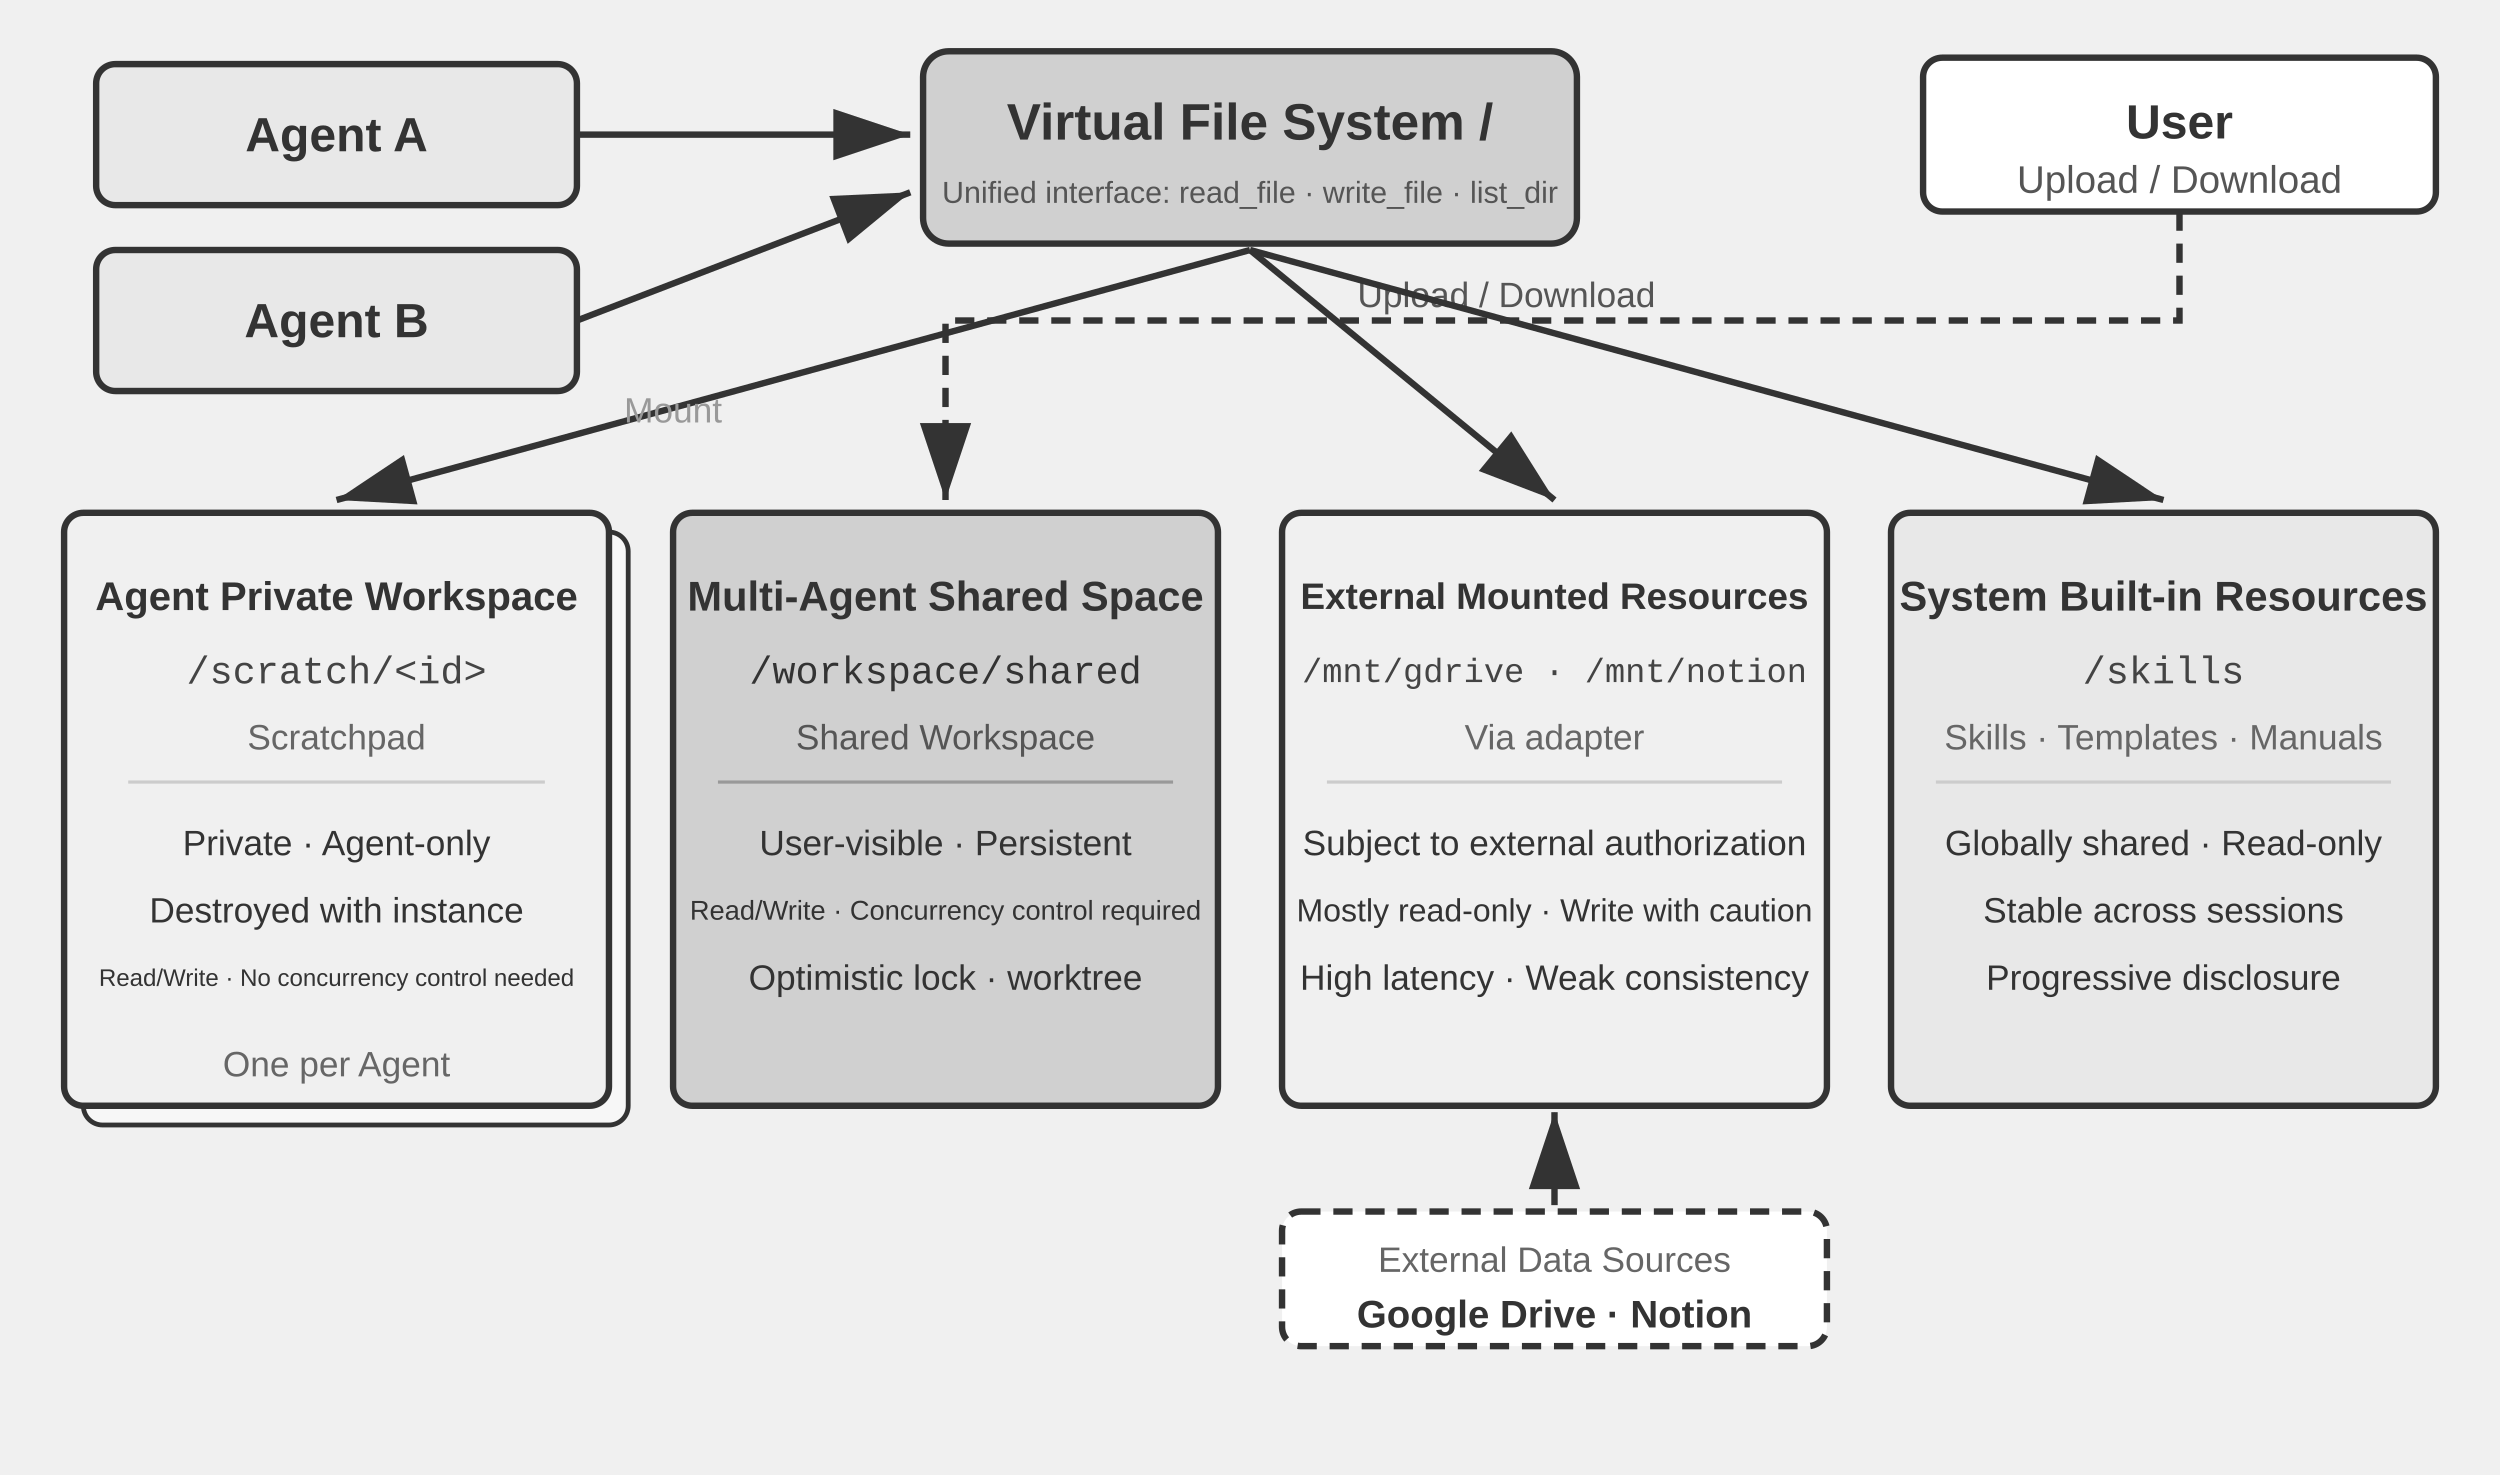
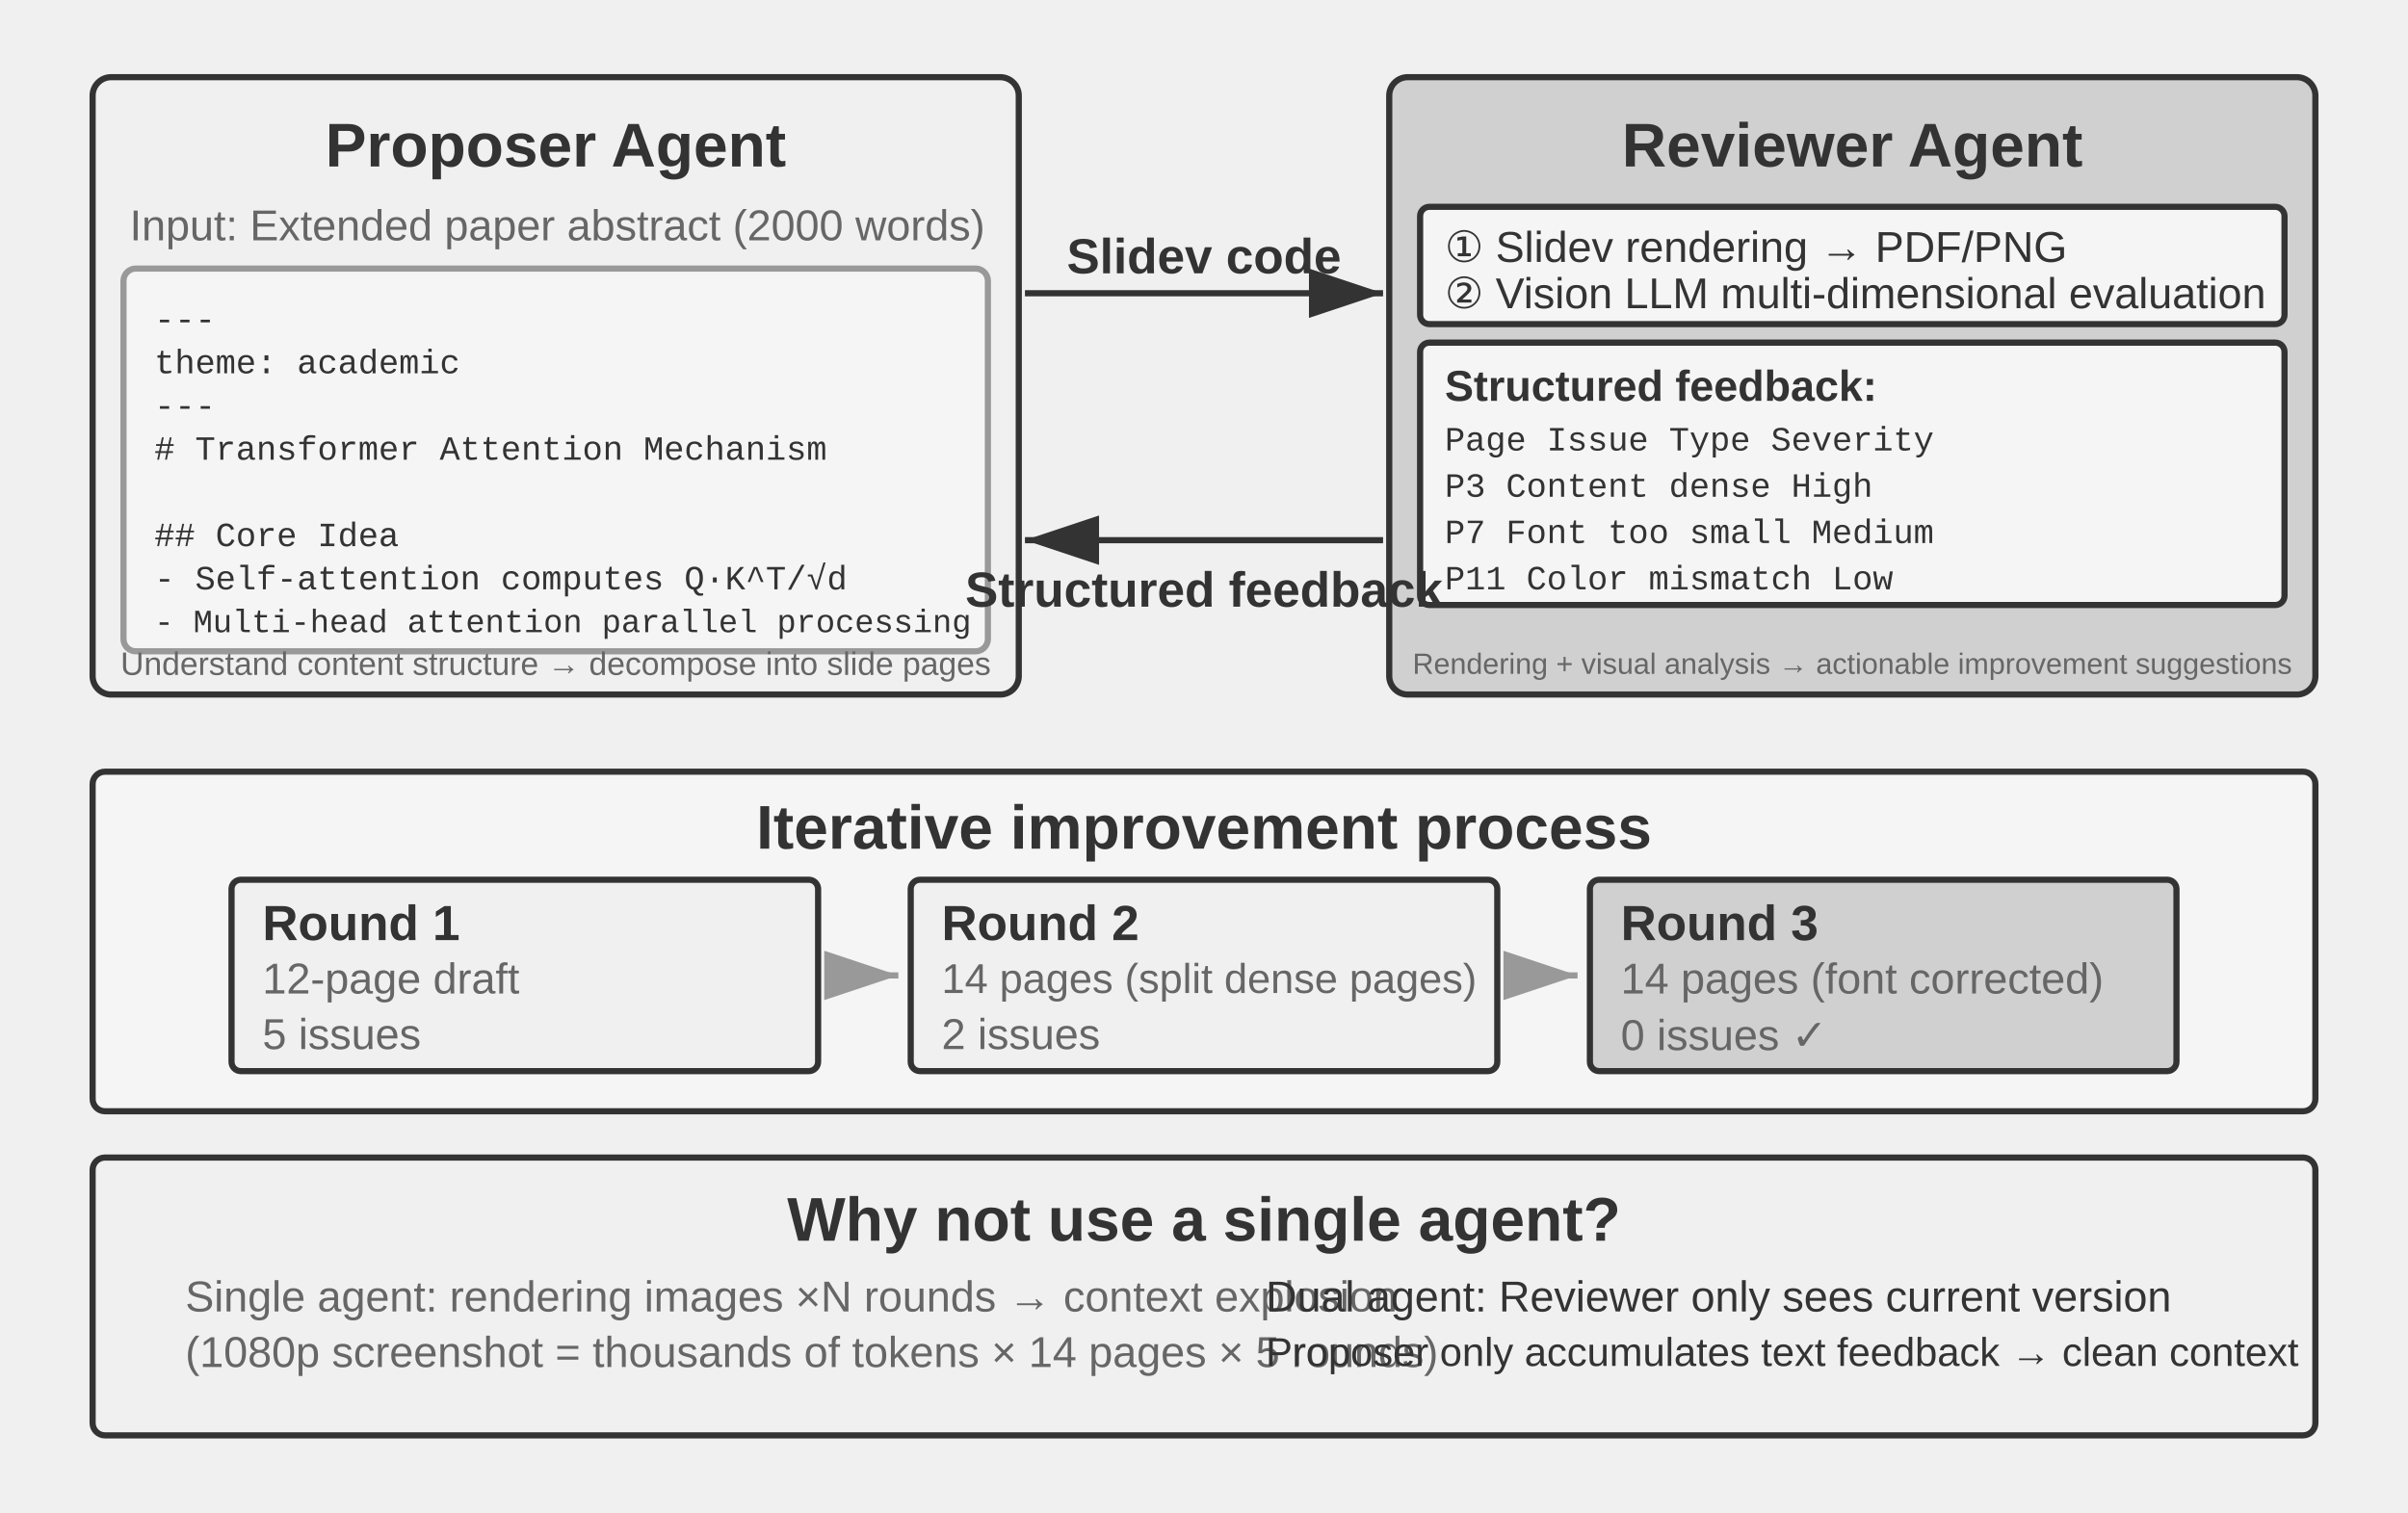
- <svg xmlns="http://www.w3.org/2000/svg" viewBox="0 40 780 460" width="780" height="460" style="background:#ffffff">
+ <svg xmlns="http://www.w3.org/2000/svg" viewBox="0 40 780 490" width="780" height="490" style="background:#ffffff">
  <defs>
    <marker id="ah" markerWidth="12" markerHeight="8" refX="12" refY="4" orient="auto">
      <polygon points="0 0, 12 4, 0 8" fill="#333333" />
    </marker>
    <marker id="ah-light" markerWidth="12" markerHeight="8" refX="12" refY="4" orient="auto">
      <polygon points="0 0, 12 4, 0 8" fill="#999999" />
    </marker>
  </defs>
-   <rect x="30" y="60" width="150" height="44" rx="6" fill="#e8e8e8" stroke="#333333" stroke-width="2" />
-   <text x="105" y="82" font-family="Arial, 'Helvetica Neue', Helvetica, 'PingFang SC', 'Microsoft YaHei', sans-serif" font-size="15" fill="#333333" text-anchor="middle" dominant-baseline="central" font-weight="bold">Agent A</text>
-   <rect x="30" y="118" width="150" height="44" rx="6" fill="#e8e8e8" stroke="#333333" stroke-width="2" />
-   <text x="105" y="140" font-family="Arial, 'Helvetica Neue', Helvetica, 'PingFang SC', 'Microsoft YaHei', sans-serif" font-size="15" fill="#333333" text-anchor="middle" dominant-baseline="central" font-weight="bold">Agent B</text>
-   <rect x="288" y="56" width="204" height="60" rx="8" fill="#d0d0d0" stroke="#333333" stroke-width="2" />
-   <text x="390" y="78" font-family="Arial, 'Helvetica Neue', Helvetica, 'PingFang SC', 'Microsoft YaHei', sans-serif" font-size="16" fill="#333333" text-anchor="middle" dominant-baseline="central" font-weight="bold">Virtual File System  /</text>
-   <text x="390" y="100" font-family="Arial, 'Helvetica Neue', Helvetica, 'PingFang SC', 'Microsoft YaHei', sans-serif" font-size="9.5" fill="#555555" text-anchor="middle" dominant-baseline="central">Unified interface: read_file · write_file · list_dir</text>
-   <rect x="600" y="58" width="160" height="48" rx="6" fill="#ffffff" stroke="#333333" stroke-width="2" />
-   <text x="680" y="78" font-family="Arial, 'Helvetica Neue', Helvetica, 'PingFang SC', 'Microsoft YaHei', sans-serif" font-size="15" fill="#333333" text-anchor="middle" dominant-baseline="central" font-weight="bold">User</text>
-   <text x="680" y="96" font-family="Arial, 'Helvetica Neue', Helvetica, 'PingFang SC', 'Microsoft YaHei', sans-serif" font-size="12" fill="#555555" text-anchor="middle" dominant-baseline="central">Upload / Download</text>
-   <line x1="180" y1="82" x2="284" y2="82" stroke="#333333" stroke-width="2" marker-end="url(#ah)" />
-   <line x1="180" y1="140" x2="284" y2="100" stroke="#333333" stroke-width="2" marker-end="url(#ah)" />
-   <polyline points="680,106 680,140 295,140 295,196" fill="none" stroke="#333333" stroke-width="2" stroke-dasharray="6,4" marker-end="url(#ah)" />
-   <text x="470" y="132" font-family="Arial, 'Helvetica Neue', Helvetica, 'PingFang SC', 'Microsoft YaHei', sans-serif" font-size="11" fill="#555555" text-anchor="middle" dominant-baseline="central">Upload / Download</text>
-   <line x1="390" y1="118" x2="105" y2="196" stroke="#333333" stroke-width="2" marker-end="url(#ah)" />
-   <line x1="390" y1="118" x2="485" y2="196" stroke="#333333" stroke-width="2" marker-end="url(#ah)" />
-   <line x1="390" y1="118" x2="675" y2="196" stroke="#333333" stroke-width="2" marker-end="url(#ah)" />
-   <text x="210" y="168" font-family="Arial, 'Helvetica Neue', Helvetica, 'PingFang SC', 'Microsoft YaHei', sans-serif" font-size="11" fill="#999999" text-anchor="middle" dominant-baseline="central">Mount</text>
-   <rect x="26" y="206" width="170" height="185" rx="6" fill="#f7f7f7" stroke="#333333" stroke-width="1.5" />
-   <rect x="20" y="200" width="170" height="185" rx="6" fill="#f0f0f0" stroke="#333333" stroke-width="2" />
-   <text x="105" y="226" font-family="Arial, 'Helvetica Neue', Helvetica, 'PingFang SC', 'Microsoft YaHei', sans-serif" font-size="12.5" fill="#333333" text-anchor="middle" dominant-baseline="central" font-weight="bold">Agent Private Workspace</text>
-   <text x="105" y="250" font-family="'Courier New', Courier, monospace" font-size="12" fill="#444444" text-anchor="middle" dominant-baseline="central">/scratch/&lt;id&gt;</text>
-   <text x="105" y="270" font-family="Arial, 'Helvetica Neue', Helvetica, 'PingFang SC', 'Microsoft YaHei', sans-serif" font-size="11" fill="#666666" text-anchor="middle" dominant-baseline="central">Scratchpad</text>
-   <line x1="40" y1="284" x2="170" y2="284" stroke="#cccccc" stroke-width="1" />
-   <text x="105" y="303" font-family="Arial, 'Helvetica Neue', Helvetica, 'PingFang SC', 'Microsoft YaHei', sans-serif" font-size="11" fill="#333333" text-anchor="middle" dominant-baseline="central">Private · Agent-only</text>
-   <text x="105" y="324" font-family="Arial, 'Helvetica Neue', Helvetica, 'PingFang SC', 'Microsoft YaHei', sans-serif" font-size="11" fill="#333333" text-anchor="middle" dominant-baseline="central">Destroyed with instance</text>
-   <text x="105" y="345" font-family="Arial, 'Helvetica Neue', Helvetica, 'PingFang SC', 'Microsoft YaHei', sans-serif" font-size="7.5" fill="#333333" text-anchor="middle" dominant-baseline="central">Read/Write · No concurrency control needed</text>
-   <text x="105" y="372" font-family="Arial, 'Helvetica Neue', Helvetica, 'PingFang SC', 'Microsoft YaHei', sans-serif" font-size="11" fill="#666666" text-anchor="middle" dominant-baseline="central">One per Agent</text>
-   <rect x="210" y="200" width="170" height="185" rx="6" fill="#d0d0d0" stroke="#333333" stroke-width="2" />
-   <text x="295" y="226" font-family="Arial, 'Helvetica Neue', Helvetica, 'PingFang SC', 'Microsoft YaHei', sans-serif" font-size="13" fill="#333333" text-anchor="middle" dominant-baseline="central" font-weight="bold">Multi-Agent Shared Space</text>
-   <text x="295" y="250" font-family="'Courier New', Courier, monospace" font-size="12" fill="#333333" text-anchor="middle" dominant-baseline="central">/workspace/shared</text>
-   <text x="295" y="270" font-family="Arial, 'Helvetica Neue', Helvetica, 'PingFang SC', 'Microsoft YaHei', sans-serif" font-size="11" fill="#555555" text-anchor="middle" dominant-baseline="central">Shared Workspace</text>
-   <line x1="224" y1="284" x2="366" y2="284" stroke="#999999" stroke-width="1" />
-   <text x="295" y="303" font-family="Arial, 'Helvetica Neue', Helvetica, 'PingFang SC', 'Microsoft YaHei', sans-serif" font-size="11" fill="#333333" text-anchor="middle" dominant-baseline="central">User-visible · Persistent</text>
-   <text x="295" y="324" font-family="Arial, 'Helvetica Neue', Helvetica, 'PingFang SC', 'Microsoft YaHei', sans-serif" font-size="8.5" fill="#333333" text-anchor="middle" dominant-baseline="central">Read/Write · Concurrency control required</text>
-   <text x="295" y="345" font-family="Arial, 'Helvetica Neue', Helvetica, 'PingFang SC', 'Microsoft YaHei', sans-serif" font-size="11" fill="#333333" text-anchor="middle" dominant-baseline="central">Optimistic lock · worktree</text>
-   <rect x="400" y="200" width="170" height="185" rx="6" fill="#f0f0f0" stroke="#333333" stroke-width="2" />
-   <text x="485" y="226" font-family="Arial, 'Helvetica Neue', Helvetica, 'PingFang SC', 'Microsoft YaHei', sans-serif" font-size="11.5" fill="#333333" text-anchor="middle" dominant-baseline="central" font-weight="bold">External Mounted Resources</text>
-   <text x="485" y="250" font-family="'Courier New', Courier, monospace" font-size="10.5" fill="#444444" text-anchor="middle" dominant-baseline="central">/mnt/gdrive · /mnt/notion</text>
-   <text x="485" y="270" font-family="Arial, 'Helvetica Neue', Helvetica, 'PingFang SC', 'Microsoft YaHei', sans-serif" font-size="11" fill="#666666" text-anchor="middle" dominant-baseline="central">Via adapter</text>
-   <line x1="414" y1="284" x2="556" y2="284" stroke="#cccccc" stroke-width="1" />
-   <text x="485" y="303" font-family="Arial, 'Helvetica Neue', Helvetica, 'PingFang SC', 'Microsoft YaHei', sans-serif" font-size="11" fill="#333333" text-anchor="middle" dominant-baseline="central">Subject to external authorization</text>
-   <text x="485" y="324" font-family="Arial, 'Helvetica Neue', Helvetica, 'PingFang SC', 'Microsoft YaHei', sans-serif" font-size="10" fill="#333333" text-anchor="middle" dominant-baseline="central">Mostly read-only · Write with caution</text>
-   <text x="485" y="345" font-family="Arial, 'Helvetica Neue', Helvetica, 'PingFang SC', 'Microsoft YaHei', sans-serif" font-size="11" fill="#333333" text-anchor="middle" dominant-baseline="central">High latency · Weak consistency</text>
-   <rect x="590" y="200" width="170" height="185" rx="6" fill="#e8e8e8" stroke="#333333" stroke-width="2" />
-   <text x="675" y="226" font-family="Arial, 'Helvetica Neue', Helvetica, 'PingFang SC', 'Microsoft YaHei', sans-serif" font-size="13" fill="#333333" text-anchor="middle" dominant-baseline="central" font-weight="bold">System Built-in Resources</text>
-   <text x="675" y="250" font-family="'Courier New', Courier, monospace" font-size="12" fill="#444444" text-anchor="middle" dominant-baseline="central">/skills</text>
-   <text x="675" y="270" font-family="Arial, 'Helvetica Neue', Helvetica, 'PingFang SC', 'Microsoft YaHei', sans-serif" font-size="11" fill="#666666" text-anchor="middle" dominant-baseline="central">Skills · Templates · Manuals</text>
-   <line x1="604" y1="284" x2="746" y2="284" stroke="#cccccc" stroke-width="1" />
-   <text x="675" y="303" font-family="Arial, 'Helvetica Neue', Helvetica, 'PingFang SC', 'Microsoft YaHei', sans-serif" font-size="11" fill="#333333" text-anchor="middle" dominant-baseline="central">Globally shared · Read-only</text>
-   <text x="675" y="324" font-family="Arial, 'Helvetica Neue', Helvetica, 'PingFang SC', 'Microsoft YaHei', sans-serif" font-size="11" fill="#333333" text-anchor="middle" dominant-baseline="central">Stable across sessions</text>
-   <text x="675" y="345" font-family="Arial, 'Helvetica Neue', Helvetica, 'PingFang SC', 'Microsoft YaHei', sans-serif" font-size="11" fill="#333333" text-anchor="middle" dominant-baseline="central">Progressive disclosure</text>
-   <rect x="400" y="418" width="170" height="42" rx="6" fill="#ffffff" stroke="#333333" stroke-width="2" stroke-dasharray="6,4" />
-   <text x="485" y="433" font-family="Arial, 'Helvetica Neue', Helvetica, 'PingFang SC', 'Microsoft YaHei', sans-serif" font-size="11" fill="#666666" text-anchor="middle" dominant-baseline="central">External Data Sources</text>
-   <text x="485" y="450" font-family="Arial, 'Helvetica Neue', Helvetica, 'PingFang SC', 'Microsoft YaHei', sans-serif" font-size="12" fill="#333333" text-anchor="middle" dominant-baseline="central" font-weight="bold">Google Drive · Notion</text>
-   <line x1="485" y1="416" x2="485" y2="387" stroke="#333333" stroke-width="2" marker-end="url(#ah)" />
+   <rect x="30" y="65" width="300" height="200" rx="6" fill="#f0f0f0" stroke="#333333" stroke-width="2" />
+   <text x="180" y="87" font-family="Arial, 'Helvetica Neue', Helvetica, 'PingFang SC', 'Microsoft YaHei', sans-serif" font-size="20" fill="#333333" text-anchor="middle" dominant-baseline="central" font-weight="bold">Proposer Agent</text>
+   <text x="42" y="113" font-family="Arial, 'Helvetica Neue', Helvetica, 'PingFang SC', 'Microsoft YaHei', sans-serif" font-size="14" fill="#666666" text-anchor="start" dominant-baseline="central" font-weight="normal">Input: Extended paper abstract (2000 words)</text>
+   <rect x="40" y="127" width="280" height="124" rx="4" fill="#f5f5f5" stroke="#999999" stroke-width="2" />
+   <text x="50" y="144.0" font-family="'Courier New', Courier, monospace" font-size="11" fill="#333333" text-anchor="start" dominant-baseline="central">---</text>
+   <text x="50" y="158.0" font-family="'Courier New', Courier, monospace" font-size="11" fill="#333333" text-anchor="start" dominant-baseline="central">theme: academic</text>
+   <text x="50" y="172.0" font-family="'Courier New', Courier, monospace" font-size="11" fill="#333333" text-anchor="start" dominant-baseline="central">---</text>
+   <text x="50" y="186.0" font-family="'Courier New', Courier, monospace" font-size="11" fill="#333333" text-anchor="start" dominant-baseline="central"># Transformer Attention Mechanism</text>
+   <text x="50" y="200.0" font-family="'Courier New', Courier, monospace" font-size="11" fill="#333333" text-anchor="start" dominant-baseline="central" />
+   <text x="50" y="214.0" font-family="'Courier New', Courier, monospace" font-size="11" fill="#333333" text-anchor="start" dominant-baseline="central">## Core Idea</text>
+   <text x="50" y="228.0" font-family="'Courier New', Courier, monospace" font-size="11" fill="#333333" text-anchor="start" dominant-baseline="central">- Self-attention computes Q·K^T/√d</text>
+   <text x="50" y="242.0" font-family="'Courier New', Courier, monospace" font-size="10.5" fill="#333333" text-anchor="start" dominant-baseline="central">- Multi-head attention parallel processing</text>
+   <text x="180" y="255" font-family="Arial, 'Helvetica Neue', Helvetica, 'PingFang SC', 'Microsoft YaHei', sans-serif" font-size="10.5" fill="#666666" text-anchor="middle" dominant-baseline="central" font-weight="normal">Understand content structure → decompose into slide pages</text>
+   <rect x="450" y="65" width="300" height="200" rx="6" fill="#d0d0d0" stroke="#333333" stroke-width="2" />
+   <text x="600" y="87" font-family="Arial, 'Helvetica Neue', Helvetica, 'PingFang SC', 'Microsoft YaHei', sans-serif" font-size="20" fill="#333333" text-anchor="middle" dominant-baseline="central" font-weight="bold">Reviewer Agent</text>
+   <rect x="460" y="107" width="280" height="38" rx="3" fill="#f5f5f5" stroke="#333333" stroke-width="2" />
+   <text x="468" y="120" font-family="Arial, 'Helvetica Neue', Helvetica, 'PingFang SC', 'Microsoft YaHei', sans-serif" font-size="14" fill="#333333" text-anchor="start" dominant-baseline="central" font-weight="normal">① Slidev rendering → PDF/PNG</text>
+   <text x="468" y="135" font-family="Arial, 'Helvetica Neue', Helvetica, 'PingFang SC', 'Microsoft YaHei', sans-serif" font-size="14" fill="#333333" text-anchor="start" dominant-baseline="central" font-weight="normal">② Vision LLM multi-dimensional evaluation</text>
+   <rect x="460" y="151" width="280" height="85" rx="3" fill="#f5f5f5" stroke="#333333" stroke-width="2" />
+   <text x="468" y="165" font-family="Arial, 'Helvetica Neue', Helvetica, 'PingFang SC', 'Microsoft YaHei', sans-serif" font-size="14" fill="#333333" text-anchor="start" dominant-baseline="central" font-weight="bold">Structured feedback:</text>
+   <text x="468" y="183" font-family="'Courier New', Courier, monospace" font-size="11" fill="#333333" text-anchor="start" dominant-baseline="central">Page   Issue Type    Severity</text>
+   <text x="468" y="198" font-family="'Courier New', Courier, monospace" font-size="11" fill="#333333" text-anchor="start" dominant-baseline="central">P3    Content dense  High</text>
+   <text x="468" y="213" font-family="'Courier New', Courier, monospace" font-size="11" fill="#333333" text-anchor="start" dominant-baseline="central">P7    Font too small Medium</text>
+   <text x="468" y="228" font-family="'Courier New', Courier, monospace" font-size="11" fill="#333333" text-anchor="start" dominant-baseline="central">P11   Color mismatch Low</text>
+   <text x="600" y="255" font-family="Arial, 'Helvetica Neue', Helvetica, 'PingFang SC', 'Microsoft YaHei', sans-serif" font-size="9.5" fill="#666666" text-anchor="middle" dominant-baseline="central" font-weight="normal">Rendering + visual analysis → actionable improvement suggestions</text>
+   <line x1="332" y1="135" x2="448" y2="135" stroke="#333333" stroke-width="2" marker-end="url(#ah)" />
+   <text x="390.0" y="123" font-family="Arial, 'Helvetica Neue', Helvetica, 'PingFang SC', 'Microsoft YaHei', sans-serif" font-size="16" fill="#333333" text-anchor="middle" dominant-baseline="central" font-weight="bold">Slidev code</text>
+   <line x1="448" y1="215" x2="332" y2="215" stroke="#333333" stroke-width="2" marker-end="url(#ah)" />
+   <text x="390.0" y="231" font-family="Arial, 'Helvetica Neue', Helvetica, 'PingFang SC', 'Microsoft YaHei', sans-serif" font-size="16" fill="#333333" text-anchor="middle" dominant-baseline="central" font-weight="bold">Structured feedback</text>
+   <rect x="30" y="290" width="720" height="110" rx="4" fill="#f5f5f5" stroke="#333333" stroke-width="2" />
+   <text x="390" y="308" font-family="Arial, 'Helvetica Neue', Helvetica, 'PingFang SC', 'Microsoft YaHei', sans-serif" font-size="20" fill="#333333" text-anchor="middle" dominant-baseline="central" font-weight="bold">Iterative improvement process</text>
+   <rect x="75" y="325" width="190" height="62" rx="3" fill="#f0f0f0" stroke="#333333" stroke-width="2" />
+   <text x="85" y="339" font-family="Arial, 'Helvetica Neue', Helvetica, 'PingFang SC', 'Microsoft YaHei', sans-serif" font-size="16" fill="#333333" text-anchor="start" dominant-baseline="central" font-weight="bold">Round 1</text>
+   <text x="85" y="357" font-family="Arial, 'Helvetica Neue', Helvetica, 'PingFang SC', 'Microsoft YaHei', sans-serif" font-size="14" fill="#666666" text-anchor="start" dominant-baseline="central" font-weight="normal">12-page draft</text>
+   <text x="85" y="375" font-family="Arial, 'Helvetica Neue', Helvetica, 'PingFang SC', 'Microsoft YaHei', sans-serif" font-size="14" fill="#666666" text-anchor="start" dominant-baseline="central" font-weight="normal">5 issues</text>
+   <line x1="269" y1="356" x2="291" y2="356" stroke="#999999" stroke-width="2" marker-end="url(#ah-light)" />
+   <rect x="295" y="325" width="190" height="62" rx="3" fill="#f0f0f0" stroke="#333333" stroke-width="2" />
+   <text x="305" y="339" font-family="Arial, 'Helvetica Neue', Helvetica, 'PingFang SC', 'Microsoft YaHei', sans-serif" font-size="16" fill="#333333" text-anchor="start" dominant-baseline="central" font-weight="bold">Round 2</text>
+   <text x="305" y="357" font-family="Arial, 'Helvetica Neue', Helvetica, 'PingFang SC', 'Microsoft YaHei', sans-serif" font-size="13.5" fill="#666666" text-anchor="start" dominant-baseline="central" font-weight="normal">14 pages (split dense pages)</text>
+   <text x="305" y="375" font-family="Arial, 'Helvetica Neue', Helvetica, 'PingFang SC', 'Microsoft YaHei', sans-serif" font-size="14" fill="#666666" text-anchor="start" dominant-baseline="central" font-weight="normal">2 issues</text>
+   <line x1="489" y1="356" x2="511" y2="356" stroke="#999999" stroke-width="2" marker-end="url(#ah-light)" />
+   <rect x="515" y="325" width="190" height="62" rx="3" fill="#d0d0d0" stroke="#333333" stroke-width="2" />
+   <text x="525" y="339" font-family="Arial, 'Helvetica Neue', Helvetica, 'PingFang SC', 'Microsoft YaHei', sans-serif" font-size="16" fill="#333333" text-anchor="start" dominant-baseline="central" font-weight="bold">Round 3</text>
+   <text x="525" y="357" font-family="Arial, 'Helvetica Neue', Helvetica, 'PingFang SC', 'Microsoft YaHei', sans-serif" font-size="14" fill="#666666" text-anchor="start" dominant-baseline="central" font-weight="normal">14 pages (font corrected)</text>
+   <text x="525" y="375" font-family="Arial, 'Helvetica Neue', Helvetica, 'PingFang SC', 'Microsoft YaHei', sans-serif" font-size="14" fill="#666666" text-anchor="start" dominant-baseline="central" font-weight="normal">0 issues ✓</text>
+   <rect x="30" y="415" width="720" height="90" rx="4" fill="#f0f0f0" stroke="#333333" stroke-width="2" />
+   <text x="390" y="435" font-family="Arial, 'Helvetica Neue', Helvetica, 'PingFang SC', 'Microsoft YaHei', sans-serif" font-size="20" fill="#333333" text-anchor="middle" dominant-baseline="central" font-weight="bold">Why not use a single agent?</text>
+   <text x="60" y="460" font-family="Arial, 'Helvetica Neue', Helvetica, 'PingFang SC', 'Microsoft YaHei', sans-serif" font-size="14" fill="#666666" text-anchor="start" dominant-baseline="central" font-weight="normal">Single agent: rendering images ×N rounds → context explosion</text>
+   <text x="60" y="478" font-family="Arial, 'Helvetica Neue', Helvetica, 'PingFang SC', 'Microsoft YaHei', sans-serif" font-size="14" fill="#666666" text-anchor="start" dominant-baseline="central" font-weight="normal">(1080p screenshot = thousands of tokens × 14 pages × 5 rounds)</text>
+   <text x="410" y="460" font-family="Arial, 'Helvetica Neue', Helvetica, 'PingFang SC', 'Microsoft YaHei', sans-serif" font-size="14" fill="#333333" text-anchor="start" dominant-baseline="central" font-weight="normal">Dual agent: Reviewer only sees current version</text>
+   <text x="410" y="478" font-family="Arial, 'Helvetica Neue', Helvetica, 'PingFang SC', 'Microsoft YaHei', sans-serif" font-size="13" fill="#333333" text-anchor="start" dominant-baseline="central" font-weight="normal">Proposer only accumulates text feedback → clean context</text>
</svg>
